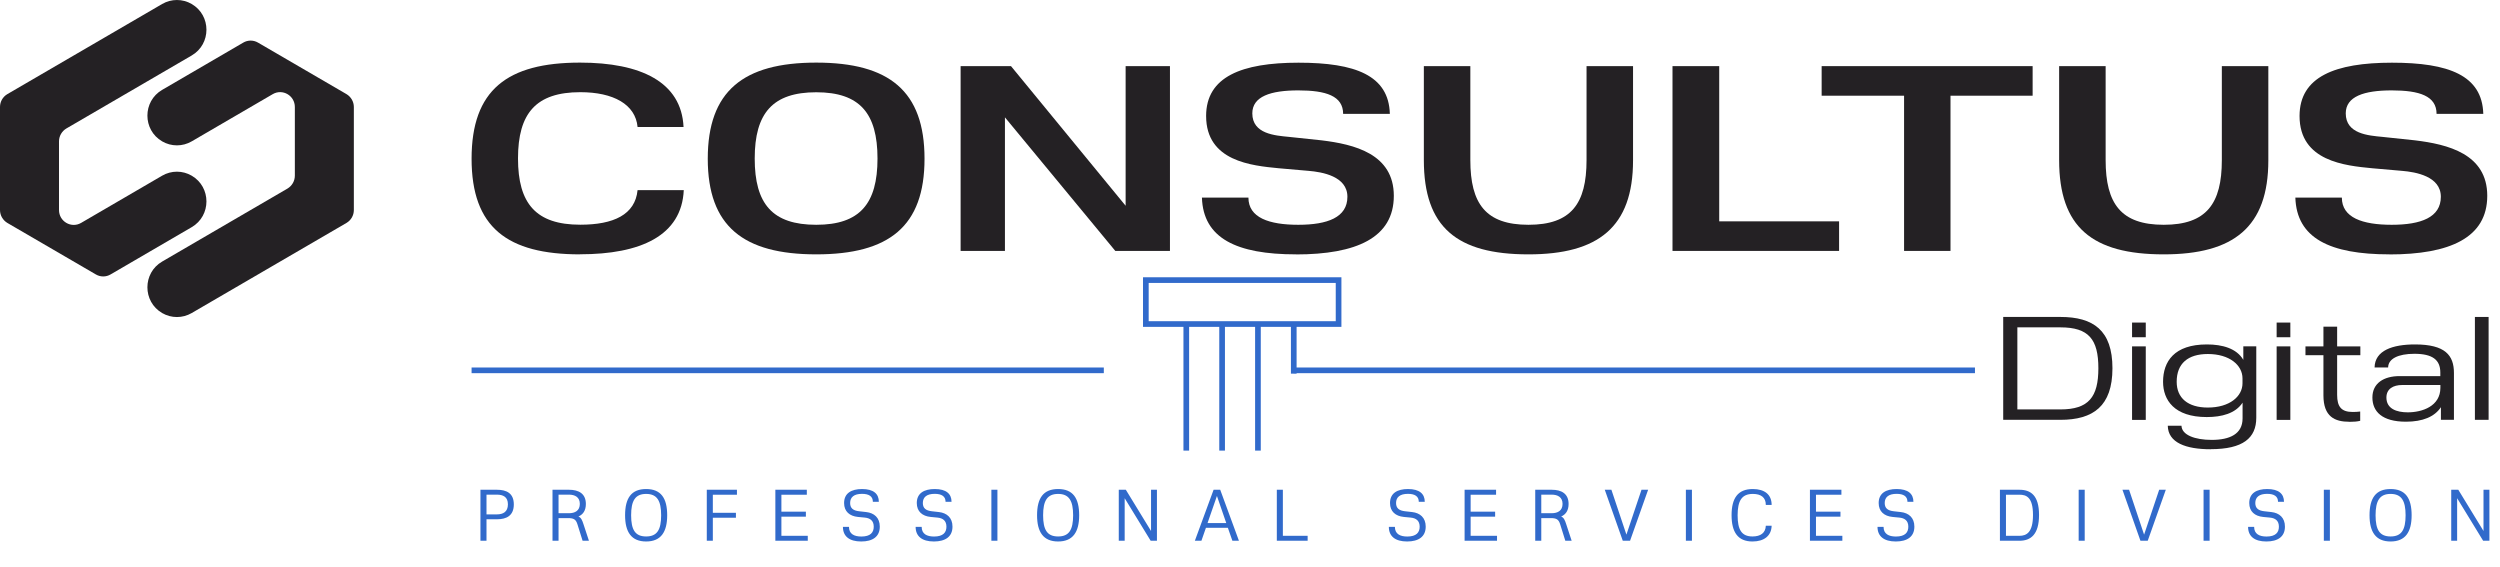
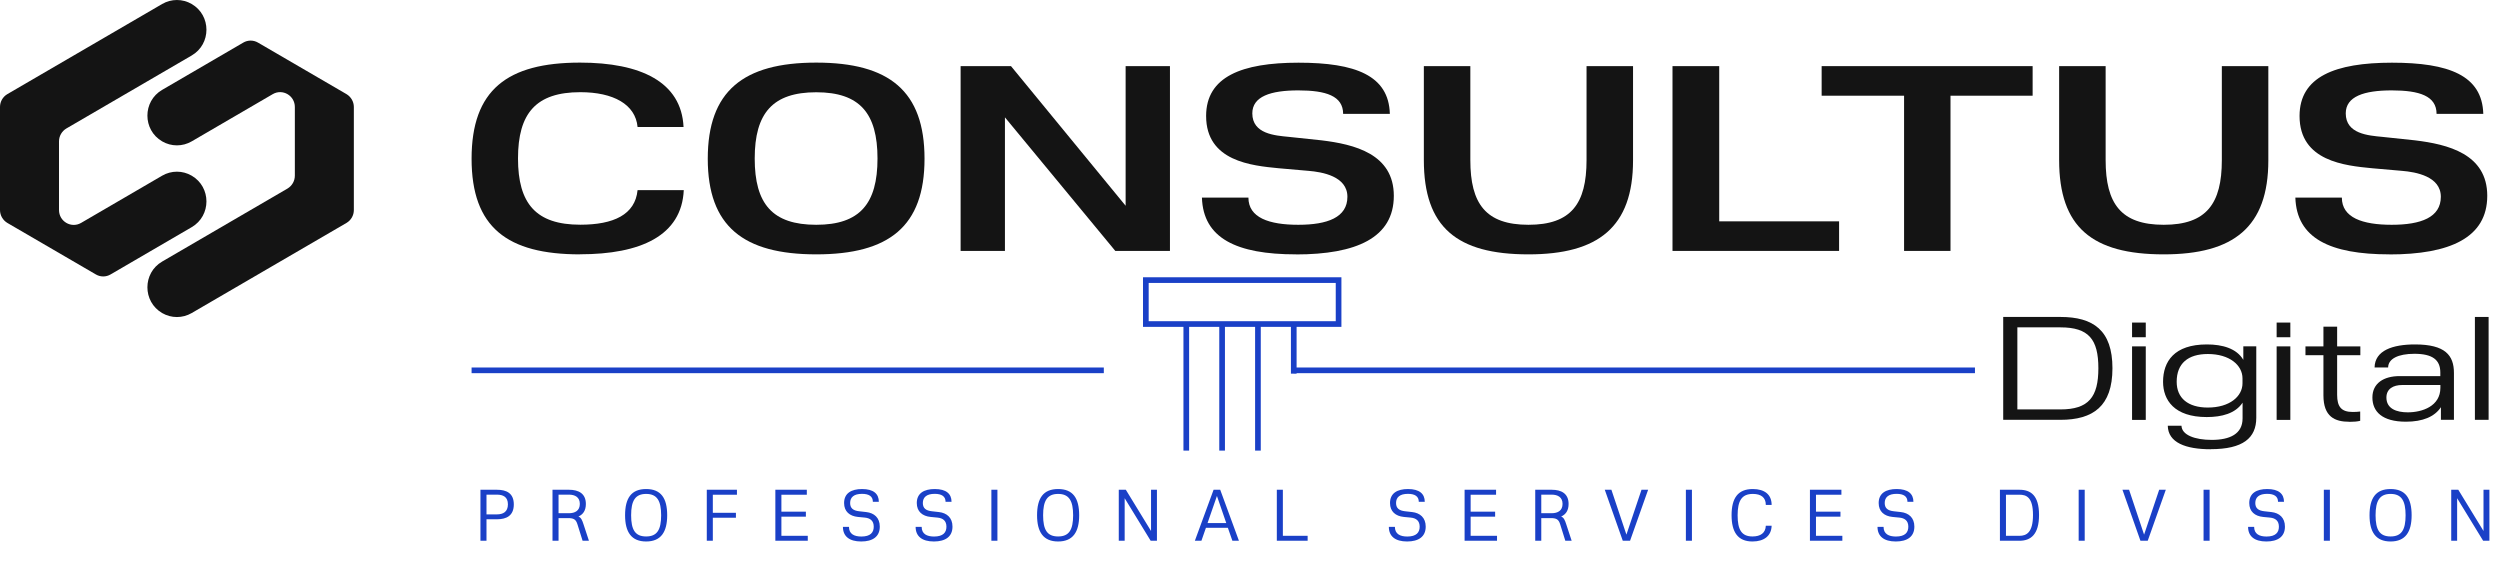
<svg xmlns="http://www.w3.org/2000/svg" width="441" height="100" viewBox="0 0 441 100" fill="none">
-   <path d="M87.681 86.394C89.339 86.394 90.637 86.998 90.637 88.977C90.637 90.969 89.339 91.599 87.681 91.599H85.818V95.39H84.751V86.394H87.681ZM87.655 90.738C88.748 90.738 89.596 90.288 89.596 88.965C89.596 87.654 88.748 87.255 87.655 87.255H85.818V90.738H87.655ZM102.936 92.498L103.887 95.39H102.769L101.856 92.473C101.587 91.612 101.188 91.393 100.199 91.393H98.528V95.39H97.462V86.394H100.391C102.049 86.394 103.347 87.05 103.347 88.9C103.347 90.07 102.833 90.764 102.036 91.111C102.512 91.316 102.692 91.74 102.936 92.498ZM100.366 87.255H98.528V90.532H100.366C101.432 90.532 102.28 90.082 102.28 88.887C102.28 87.705 101.432 87.255 100.366 87.255ZM113.978 95.518C111.37 95.518 110.265 93.848 110.265 90.892C110.265 87.859 111.37 86.266 113.978 86.266C116.587 86.266 117.692 87.859 117.692 90.892C117.692 93.848 116.587 95.518 113.978 95.518ZM113.978 94.632C115.919 94.632 116.626 93.449 116.626 90.892C116.626 88.348 115.919 87.127 113.978 87.127C112.038 87.127 111.331 88.348 111.331 90.892C111.331 93.449 112.038 94.632 113.978 94.632ZM129.997 87.268H125.744V90.455H129.817V91.329H125.744V95.39H124.677V86.394H129.997V87.268ZM137.839 94.516H142.491V95.39H136.773V86.394H142.324V87.268H137.839V90.262H142.157V91.136H137.839V94.516ZM151.918 95.518C149.823 95.518 148.692 94.606 148.692 92.935H149.759C149.759 94.195 150.684 94.644 151.943 94.644C153.55 94.644 154.128 93.925 154.128 92.91C154.128 91.843 153.486 91.393 152.547 91.303L151.34 91.188C149.887 91.046 148.898 90.237 148.898 88.733C148.898 87.011 150.17 86.266 152.072 86.266C154.09 86.266 155.028 87.114 155.028 88.515H153.974C153.974 87.564 153.293 87.114 152.059 87.114C150.646 87.114 149.964 87.705 149.964 88.733C149.964 89.658 150.517 90.07 151.545 90.185L152.804 90.327C154.192 90.481 155.195 91.316 155.195 92.897C155.195 94.683 153.922 95.518 151.918 95.518ZM164.741 95.518C162.647 95.518 161.516 94.606 161.516 92.935H162.582C162.582 94.195 163.508 94.644 164.767 94.644C166.373 94.644 166.951 93.925 166.951 92.91C166.951 91.843 166.309 91.393 165.371 91.303L164.163 91.188C162.711 91.046 161.721 90.237 161.721 88.733C161.721 87.011 162.994 86.266 164.895 86.266C166.913 86.266 167.851 87.114 167.851 88.515H166.797C166.797 87.564 166.116 87.114 164.883 87.114C163.469 87.114 162.788 87.705 162.788 88.733C162.788 89.658 163.34 90.07 164.369 90.185L165.628 90.327C167.016 90.481 168.018 91.316 168.018 92.897C168.018 94.683 166.746 95.518 164.741 95.518ZM174.879 95.39V86.394H175.945V95.39H174.879ZM186.652 95.518C184.043 95.518 182.938 93.848 182.938 90.892C182.938 87.859 184.043 86.266 186.652 86.266C189.261 86.266 190.366 87.859 190.366 90.892C190.366 93.848 189.261 95.518 186.652 95.518ZM186.652 94.632C188.592 94.632 189.299 93.449 189.299 90.892C189.299 88.348 188.592 87.127 186.652 87.127C184.712 87.127 184.005 88.348 184.005 90.892C184.005 93.449 184.712 94.632 186.652 94.632ZM204.084 95.364L204.097 95.39H202.979L198.392 87.885V95.39H197.351V86.394H198.597L203.043 93.668V86.394H204.084V95.364ZM217.392 95.39L216.595 93.102H212.727L211.93 95.39H210.774L214.077 86.394H215.246L218.548 95.39H217.392ZM213.01 92.267H216.312L214.668 87.487L213.01 92.267ZM226.298 94.516H230.667V95.39H225.231V86.394H226.298V94.516ZM248.218 95.518C246.123 95.518 244.992 94.606 244.992 92.935H246.059C246.059 94.195 246.984 94.644 248.244 94.644C249.85 94.644 250.428 93.925 250.428 92.91C250.428 91.843 249.786 91.393 248.847 91.303L247.64 91.188C246.187 91.046 245.198 90.237 245.198 88.733C245.198 87.011 246.47 86.266 248.372 86.266C250.39 86.266 251.328 87.114 251.328 88.515H250.274C250.274 87.564 249.593 87.114 248.359 87.114C246.946 87.114 246.265 87.705 246.265 88.733C246.265 89.658 246.817 90.07 247.845 90.185L249.104 90.327C250.492 90.481 251.495 91.316 251.495 92.897C251.495 94.683 250.222 95.518 248.218 95.518ZM259.422 94.516H264.074V95.39H258.355V86.394H263.907V87.268H259.422V90.262H263.74V91.136H259.422V94.516ZM276.289 92.498L277.24 95.39H276.122L275.21 92.473C274.94 91.612 274.542 91.393 273.552 91.393H271.882V95.39H270.815V86.394H273.745C275.403 86.394 276.7 87.05 276.7 88.9C276.7 90.07 276.186 90.764 275.39 91.111C275.865 91.316 276.045 91.74 276.289 92.498ZM273.719 87.255H271.882V90.532H273.719C274.786 90.532 275.634 90.082 275.634 88.887C275.634 87.705 274.786 87.255 273.719 87.255ZM289.56 86.394H290.729L287.542 95.39H286.257L283.083 86.394H284.252L286.9 94.31L289.56 86.394ZM297.39 95.39V86.394H298.457V95.39H297.39ZM309.138 95.518C306.542 95.518 305.45 93.848 305.45 90.879C305.45 87.885 306.555 86.266 309.189 86.266C311.271 86.266 312.518 87.23 312.518 89.067H311.49C311.49 87.757 310.654 87.127 309.202 87.127C307.223 87.127 306.516 88.361 306.516 90.905C306.516 93.449 307.223 94.632 309.138 94.632C310.564 94.632 311.438 94.015 311.49 92.743H312.518C312.466 94.529 311.181 95.518 309.138 95.518ZM320.339 94.516H324.991V95.39H319.272V86.394H324.824V87.268H320.339V90.262H324.657V91.136H320.339V94.516ZM334.418 95.518C332.323 95.518 331.192 94.606 331.192 92.935H332.259C332.259 94.195 333.184 94.644 334.443 94.644C336.05 94.644 336.628 93.925 336.628 92.91C336.628 91.843 335.985 91.393 335.047 91.303L333.839 91.188C332.387 91.046 331.398 90.237 331.398 88.733C331.398 87.011 332.67 86.266 334.572 86.266C336.589 86.266 337.527 87.114 337.527 88.515H336.474C336.474 87.564 335.793 87.114 334.559 87.114C333.145 87.114 332.464 87.705 332.464 88.733C332.464 89.658 333.017 90.07 334.045 90.185L335.304 90.327C336.692 90.481 337.695 91.316 337.695 92.897C337.695 94.683 336.422 95.518 334.418 95.518ZM356.242 86.394C358.196 86.394 359.686 87.358 359.686 90.841C359.686 94.285 358.221 95.39 356.242 95.39H352.786V86.394H356.242ZM356.242 94.516C357.463 94.516 358.62 93.951 358.62 90.841C358.62 87.692 357.438 87.268 356.242 87.268H353.852V94.516H356.242ZM366.676 95.39V86.394H367.742V95.39H366.676ZM380.878 86.394H382.047L378.86 95.39H377.575L374.401 86.394H375.57L378.218 94.31L380.878 86.394ZM388.708 95.39V86.394H389.775V95.39H388.708ZM399.788 95.518C397.693 95.518 396.562 94.606 396.562 92.935H397.629C397.629 94.195 398.554 94.644 399.813 94.644C401.42 94.644 401.998 93.925 401.998 92.91C401.998 91.843 401.355 91.393 400.417 91.303L399.209 91.188C397.757 91.046 396.768 90.237 396.768 88.733C396.768 87.011 398.04 86.266 399.942 86.266C401.959 86.266 402.897 87.114 402.897 88.515H401.844C401.844 87.564 401.163 87.114 399.929 87.114C398.515 87.114 397.834 87.705 397.834 88.733C397.834 89.658 398.387 90.07 399.415 90.185L400.674 90.327C402.062 90.481 403.064 91.316 403.064 92.897C403.064 94.683 401.792 95.518 399.788 95.518ZM409.925 95.39V86.394H410.992V95.39H409.925ZM421.698 95.518C419.09 95.518 417.985 93.848 417.985 90.892C417.985 87.859 419.09 86.266 421.698 86.266C424.307 86.266 425.412 87.859 425.412 90.892C425.412 93.848 424.307 95.518 421.698 95.518ZM421.698 94.632C423.639 94.632 424.346 93.449 424.346 90.892C424.346 88.348 423.639 87.127 421.698 87.127C419.758 87.127 419.051 88.348 419.051 90.892C419.051 93.449 419.758 94.632 421.698 94.632ZM439.131 95.364L439.144 95.39H438.026L433.438 87.885V95.39H432.397V86.394H433.644L438.09 93.668V86.394H439.131V95.364Z" fill="#316ACB" />
-   <path d="M0 18.877V37.05C0 37.988 0.502 38.846 1.294 39.322L16.906 48.409C17.711 48.884 18.702 48.884 19.507 48.409L33.811 40.075C37.285 38.054 37.285 33.009 33.811 30.988C32.2 30.05 30.219 30.05 28.607 30.988L14.304 39.322C12.573 40.326 10.408 39.071 10.408 37.05V24.939C10.408 24.001 10.909 23.143 11.702 22.667L33.811 9.79C37.285 7.769 37.285 2.724 33.811 0.703C32.2 -0.234 30.219 -0.234 28.607 0.703L1.294 16.605C0.489 17.081 0 17.939 0 18.877Z" fill="#242124" />
-   <path d="M62.419 37.05V18.877C62.419 17.939 61.917 17.08 61.124 16.605L45.513 7.518C44.707 7.043 43.717 7.043 42.911 7.518L28.608 15.852C25.134 17.873 25.134 22.918 28.608 24.939C30.219 25.877 32.2 25.877 33.811 24.939L48.115 16.605C49.845 15.601 52.011 16.856 52.011 18.877V30.988C52.011 31.926 51.509 32.784 50.717 33.26L28.608 46.137C25.134 48.158 25.134 53.203 28.608 55.224C30.219 56.161 32.2 56.161 33.811 55.224L61.124 39.322C61.93 38.846 62.419 37.988 62.419 37.05Z" fill="#242124" />
-   <path d="M438.99 55.91H436.573V74.057H438.99V55.91Z" fill="#242124" />
-   <path d="M420.962 70.122C420.962 72.116 422.771 72.737 424.726 72.737C427.288 72.737 430.484 71.654 430.484 68.405V67.916H423.735C422.177 67.916 420.962 68.59 420.962 70.122ZM430.577 74.058V71.826C429.468 73.516 427.368 74.388 424.409 74.388C420.209 74.388 418.492 72.605 418.492 70.109C418.492 67.612 420.486 66.344 423.286 66.344H430.471V65.697C430.471 63.465 429.071 62.409 425.901 62.409C423.022 62.409 421.279 63.294 421.266 64.826H418.875C418.928 61.814 422.071 60.758 426.007 60.758C431.33 60.758 432.875 62.673 432.875 65.79V74.058H430.564H430.577Z" fill="#242124" />
-   <path d="M414.424 74.401C411.862 74.401 409.854 73.516 409.854 69.739V62.66H406.685V61.101H409.854V57.627H412.271V61.101H416.366V62.66H412.271V69.659C412.271 71.76 413.024 72.671 415.018 72.671C415.534 72.671 415.877 72.644 416.339 72.592V74.229C415.824 74.361 415.23 74.414 414.424 74.414V74.401Z" fill="#242124" />
-   <path d="M401.599 59.489V56.901H404.016V59.489H401.599ZM401.599 74.071V61.101H404.016V74.071H401.599Z" fill="#242124" />
-   <path d="M383.968 67.348C383.968 70.228 385.962 71.892 389.462 71.892C393.305 71.892 395.577 69.924 395.577 67.612V66.754C395.577 64.416 393.292 62.448 389.462 62.448C385.962 62.448 383.968 64.112 383.968 67.348ZM389.964 79.248C385.579 79.248 382.449 78.086 382.396 75.101H384.813C384.866 76.739 387.177 77.597 390.149 77.597C393.345 77.597 395.59 76.554 395.59 73.807V71.033C394.322 72.948 391.905 73.569 389.264 73.569C383.532 73.569 381.564 70.558 381.564 67.348C381.564 63.769 383.532 60.758 389.29 60.758C392.037 60.758 394.534 61.458 395.722 63.478V61.088H398.007V73.688C398.007 77.267 395.669 79.235 389.964 79.235V79.248Z" fill="#242124" />
-   <path d="M376.096 59.489V56.901H378.513V59.489H376.096ZM376.096 74.071V61.101H378.513V74.071H376.096Z" fill="#242124" />
-   <path d="M355.862 72.222H363.457C368.436 72.222 370.153 70.042 370.153 64.957C370.153 59.873 368.462 57.746 363.457 57.746H355.862V72.222ZM353.366 74.057V55.91H363.457C369.241 55.91 372.636 58.248 372.636 64.957C372.636 71.667 369.215 74.057 363.457 74.057H353.366Z" fill="#242124" />
-   <path d="M421.477 44.869C411.003 44.869 405.126 42.029 404.901 34.858H413.103C413.103 38.397 416.735 39.652 421.899 39.652C427.064 39.652 430.564 38.345 430.564 34.713C430.564 31.081 426.086 30.341 423.762 30.143L418.452 29.68C413.698 29.218 405.641 28.465 405.641 20.462C405.641 13.528 411.928 11.058 421.939 11.058C431.95 11.058 437.867 13.29 438.052 20.092H429.811C429.811 16.922 426.786 15.945 421.899 15.945C417.013 15.945 413.79 17.015 413.79 19.999C413.79 23.631 417.792 23.909 420.262 24.147L425.994 24.754C431.765 25.454 438.752 27.131 438.752 34.541C438.752 41.95 432.135 44.882 421.477 44.882V44.869Z" fill="#242124" />
-   <path d="M381.67 44.869C369.043 44.869 363.232 40.075 363.232 28.241V11.666H371.434V28.241C371.434 35.928 374.141 39.652 381.683 39.652C389.224 39.652 391.932 35.928 391.932 28.241V11.666H400.134V28.294C400.134 40.075 393.992 44.869 381.696 44.869H381.67Z" fill="#242124" />
-   <path d="M335.879 44.262V16.883H321.338V11.666H358.556V16.883H344.068V44.262H335.879Z" fill="#242124" />
-   <path d="M295.029 44.262V11.666H303.27V39.045H324.415V44.262H295.029Z" fill="#242124" />
-   <path d="M269.604 44.869C256.978 44.869 251.167 40.075 251.167 28.241V11.666H259.368V28.241C259.368 35.928 262.076 39.652 269.617 39.652C277.159 39.652 279.866 35.928 279.866 28.241V11.666H288.068V28.294C288.068 40.075 281.927 44.869 269.631 44.869H269.604Z" fill="#242124" />
-   <path d="M228.595 44.869C218.122 44.869 212.244 42.029 212.02 34.858H220.222C220.222 38.397 223.854 39.652 229.018 39.652C234.182 39.652 237.682 38.345 237.682 34.713C237.682 31.081 233.204 30.341 230.88 30.143L225.571 29.68C220.816 29.218 212.759 28.465 212.759 20.462C212.759 13.528 219.046 11.058 229.057 11.058C239.069 11.058 244.986 13.29 245.17 20.092H236.929C236.929 16.922 233.904 15.945 229.018 15.945C224.131 15.945 220.908 17.015 220.908 19.999C220.908 23.631 224.91 23.909 227.38 24.147L233.112 24.754C238.884 25.454 245.87 27.131 245.87 34.541C245.87 41.95 239.253 44.882 228.595 44.882V44.869Z" fill="#242124" />
-   <path d="M196.739 44.262L177.271 20.7V44.262H169.452V11.666H178.341L198.561 36.297V11.666H206.38V44.262H196.739Z" fill="#242124" />
-   <path d="M143.988 39.652C151.675 39.652 154.792 35.927 154.792 27.963C154.792 19.999 151.675 16.275 143.988 16.275C136.301 16.275 133.131 19.959 133.131 27.963C133.131 35.967 136.248 39.652 143.988 39.652ZM143.988 44.869C131.137 44.869 124.85 39.929 124.85 28.003C124.85 16.076 131.097 11.044 143.988 11.044C156.878 11.044 163.086 16.076 163.086 28.003C163.086 39.929 156.839 44.869 143.988 44.869Z" fill="#242124" />
-   <path d="M102.325 44.869C89.474 44.869 83.188 40.114 83.188 28.003C83.188 15.892 89.435 11.044 102.325 11.044C112.997 11.044 120.208 14.439 120.578 22.403H112.468C112.099 18.401 108.189 16.261 102.365 16.261C94.546 16.261 91.376 19.986 91.376 27.95C91.376 35.914 94.546 39.639 102.365 39.639C108.229 39.639 112.046 37.869 112.468 33.537H120.617C120.248 41.593 112.984 44.856 102.312 44.856L102.325 44.869Z" fill="#242124" />
-   <path d="M83.188 65.327H194.713" stroke="#316ACB" />
-   <path d="M228.213 65.327H348.384" stroke="#316ACB" />
-   <rect x="202.126" y="49.41" width="34" height="7.75" stroke="#316ACB" />
-   <path d="M228.219 65.91V57.21" stroke="#316ACB" />
-   <path d="M221.9 79.487V57.21" stroke="#316ACB" />
-   <path d="M215.58 79.487V57.21" stroke="#316ACB" />
-   <path d="M209.261 79.487V57.21" stroke="#316ACB" />
+   <path d="M87.681 86.394C89.339 86.394 90.636 86.998 90.636 88.977C90.636 90.969 89.339 91.599 87.681 91.599H85.817V95.39H84.751V86.394H87.681ZM87.655 90.738C88.748 90.738 89.596 90.288 89.596 88.965C89.596 87.654 88.748 87.255 87.655 87.255H85.817V90.738H87.655ZM102.936 92.498L103.887 95.39H102.769L101.856 92.473C101.586 91.612 101.188 91.393 100.199 91.393H98.528V95.39H97.461V86.394H100.391C102.049 86.394 103.347 87.05 103.347 88.9C103.347 90.07 102.833 90.764 102.036 91.111C102.512 91.316 102.692 91.74 102.936 92.498ZM100.366 87.255H98.528V90.532H100.366C101.432 90.532 102.28 90.082 102.28 88.887C102.28 87.705 101.432 87.255 100.366 87.255ZM113.978 95.518C111.37 95.518 110.264 93.848 110.264 90.892C110.264 87.859 111.37 86.266 113.978 86.266C116.587 86.266 117.692 87.859 117.692 90.892C117.692 93.848 116.587 95.518 113.978 95.518ZM113.978 94.632C115.919 94.632 116.625 93.449 116.625 90.892C116.625 88.348 115.919 87.127 113.978 87.127C112.038 87.127 111.331 88.348 111.331 90.892C111.331 93.449 112.038 94.632 113.978 94.632ZM129.997 87.268H125.743V90.455H129.817V91.329H125.743V95.39H124.677V86.394H129.997V87.268ZM137.839 94.516H142.491V95.39H136.772V86.394H142.324V87.268H137.839V90.262H142.157V91.136H137.839V94.516ZM151.918 95.518C149.823 95.518 148.692 94.606 148.692 92.935H149.759C149.759 94.195 150.684 94.644 151.943 94.644C153.55 94.644 154.128 93.925 154.128 92.91C154.128 91.843 153.485 91.393 152.547 91.303L151.339 91.188C149.887 91.046 148.898 90.237 148.898 88.733C148.898 87.011 150.17 86.266 152.072 86.266C154.089 86.266 155.027 87.114 155.027 88.515H153.974C153.974 87.564 153.293 87.114 152.059 87.114C150.645 87.114 149.964 87.705 149.964 88.733C149.964 89.658 150.517 90.07 151.545 90.185L152.804 90.327C154.192 90.481 155.195 91.316 155.195 92.897C155.195 94.683 153.922 95.518 151.918 95.518ZM164.741 95.518C162.646 95.518 161.516 94.606 161.516 92.935H162.582C162.582 94.195 163.507 94.644 164.767 94.644C166.373 94.644 166.951 93.925 166.951 92.91C166.951 91.843 166.309 91.393 165.371 91.303L164.163 91.188C162.711 91.046 161.721 90.237 161.721 88.733C161.721 87.011 162.993 86.266 164.895 86.266C166.913 86.266 167.851 87.114 167.851 88.515H166.797C166.797 87.564 166.116 87.114 164.882 87.114C163.469 87.114 162.788 87.705 162.788 88.733C162.788 89.658 163.34 90.07 164.368 90.185L165.628 90.327C167.016 90.481 168.018 91.316 168.018 92.897C168.018 94.683 166.746 95.518 164.741 95.518ZM174.879 95.39V86.394H175.945V95.39H174.879ZM186.652 95.518C184.043 95.518 182.938 93.848 182.938 90.892C182.938 87.859 184.043 86.266 186.652 86.266C189.261 86.266 190.366 87.859 190.366 90.892C190.366 93.848 189.261 95.518 186.652 95.518ZM186.652 94.632C188.592 94.632 189.299 93.449 189.299 90.892C189.299 88.348 188.592 87.127 186.652 87.127C184.711 87.127 184.005 88.348 184.005 90.892C184.005 93.449 184.711 94.632 186.652 94.632ZM204.084 95.364L204.097 95.39H202.979L198.391 87.885V95.39H197.351V86.394H198.597L203.043 93.668V86.394H204.084V95.364ZM217.392 95.39L216.595 93.102H212.727L211.93 95.39H210.774L214.076 86.394H215.246L218.548 95.39H217.392ZM213.01 92.267H216.312L214.668 87.487L213.01 92.267ZM226.298 94.516H230.667V95.39H225.231V86.394H226.298V94.516ZM248.218 95.518C246.123 95.518 244.992 94.606 244.992 92.935H246.059C246.059 94.195 246.984 94.644 248.243 94.644C249.85 94.644 250.428 93.925 250.428 92.91C250.428 91.843 249.785 91.393 248.847 91.303L247.639 91.188C246.187 91.046 245.198 90.237 245.198 88.733C245.198 87.011 246.47 86.266 248.372 86.266C250.389 86.266 251.328 87.114 251.328 88.515H250.274C250.274 87.564 249.593 87.114 248.359 87.114C246.945 87.114 246.264 87.705 246.264 88.733C246.264 89.658 246.817 90.07 247.845 90.185L249.104 90.327C250.492 90.481 251.495 91.316 251.495 92.897C251.495 94.683 250.222 95.518 248.218 95.518ZM259.422 94.516H264.074V95.39H258.355V86.394H263.907V87.268H259.422V90.262H263.74V91.136H259.422V94.516ZM276.289 92.498L277.24 95.39H276.122L275.21 92.473C274.94 91.612 274.541 91.393 273.552 91.393H271.881V95.39H270.815V86.394H273.745C275.402 86.394 276.7 87.05 276.7 88.9C276.7 90.07 276.186 90.764 275.39 91.111C275.865 91.316 276.045 91.74 276.289 92.498ZM273.719 87.255H271.881V90.532H273.719C274.786 90.532 275.634 90.082 275.634 88.887C275.634 87.705 274.786 87.255 273.719 87.255ZM289.56 86.394H290.729L287.542 95.39H286.257L283.083 86.394H284.252L286.9 94.31L289.56 86.394ZM297.39 95.39V86.394H298.457V95.39H297.39ZM309.138 95.518C306.542 95.518 305.45 93.848 305.45 90.879C305.45 87.885 306.555 86.266 309.189 86.266C311.271 86.266 312.517 87.23 312.517 89.067H311.489C311.489 87.757 310.654 87.127 309.202 87.127C307.223 87.127 306.516 88.361 306.516 90.905C306.516 93.449 307.223 94.632 309.138 94.632C310.564 94.632 311.438 94.015 311.489 92.743H312.517C312.466 94.529 311.181 95.518 309.138 95.518ZM320.339 94.516H324.991V95.39H319.272V86.394H324.824V87.268H320.339V90.262H324.657V91.136H320.339V94.516ZM334.418 95.518C332.323 95.518 331.192 94.606 331.192 92.935H332.259C332.259 94.195 333.184 94.644 334.443 94.644C336.05 94.644 336.628 93.925 336.628 92.91C336.628 91.843 335.985 91.393 335.047 91.303L333.839 91.188C332.387 91.046 331.398 90.237 331.398 88.733C331.398 87.011 332.67 86.266 334.572 86.266C336.589 86.266 337.527 87.114 337.527 88.515H336.474C336.474 87.564 335.793 87.114 334.559 87.114C333.145 87.114 332.464 87.705 332.464 88.733C332.464 89.658 333.017 90.07 334.045 90.185L335.304 90.327C336.692 90.481 337.694 91.316 337.694 92.897C337.694 94.683 336.422 95.518 334.418 95.518ZM356.242 86.394C358.196 86.394 359.686 87.358 359.686 90.841C359.686 94.285 358.221 95.39 356.242 95.39H352.786V86.394H356.242ZM356.242 94.516C357.463 94.516 358.62 93.951 358.62 90.841C358.62 87.692 357.437 87.268 356.242 87.268H353.852V94.516H356.242ZM366.676 95.39V86.394H367.742V95.39H366.676ZM380.878 86.394H382.047L378.86 95.39H377.575L374.401 86.394H375.57L378.217 94.31L380.878 86.394ZM388.708 95.39V86.394H389.775V95.39H388.708ZM399.787 95.518C397.693 95.518 396.562 94.606 396.562 92.935H397.629C397.629 94.195 398.554 94.644 399.813 94.644C401.419 94.644 401.998 93.925 401.998 92.91C401.998 91.843 401.355 91.393 400.417 91.303L399.209 91.188C397.757 91.046 396.768 90.237 396.768 88.733C396.768 87.011 398.04 86.266 399.942 86.266C401.959 86.266 402.897 87.114 402.897 88.515H401.844C401.844 87.564 401.162 87.114 399.929 87.114C398.515 87.114 397.834 87.705 397.834 88.733C397.834 89.658 398.387 90.07 399.415 90.185L400.674 90.327C402.062 90.481 403.064 91.316 403.064 92.897C403.064 94.683 401.792 95.518 399.787 95.518ZM409.925 95.39V86.394H410.992V95.39H409.925ZM421.698 95.518C419.09 95.518 417.985 93.848 417.985 90.892C417.985 87.859 419.09 86.266 421.698 86.266C424.307 86.266 425.412 87.859 425.412 90.892C425.412 93.848 424.307 95.518 421.698 95.518ZM421.698 94.632C423.639 94.632 424.346 93.449 424.346 90.892C424.346 88.348 423.639 87.127 421.698 87.127C419.758 87.127 419.051 88.348 419.051 90.892C419.051 93.449 419.758 94.632 421.698 94.632ZM439.131 95.364L439.143 95.39H438.025L433.438 87.885V95.39H432.397V86.394H433.643L438.09 93.668V86.394H439.131V95.364Z" fill="#1A40C7" />
+   <path d="M0 18.877V37.05C0 37.988 0.502 38.846 1.294 39.322L16.906 48.409C17.711 48.884 18.702 48.884 19.507 48.409L33.811 40.075C37.285 38.054 37.285 33.009 33.811 30.988C32.2 30.05 30.219 30.05 28.607 30.988L14.304 39.322C12.573 40.326 10.408 39.071 10.408 37.05V24.939C10.408 24.001 10.909 23.143 11.702 22.667L33.811 9.79C37.285 7.769 37.285 2.724 33.811 0.703C32.2 -0.234 30.219 -0.234 28.607 0.703L1.294 16.605C0.489 17.081 0 17.939 0 18.877Z" fill="#141414" />
+   <path d="M62.419 37.05V18.877C62.419 17.939 61.917 17.08 61.124 16.605L45.513 7.518C44.707 7.043 43.717 7.043 42.911 7.518L28.607 15.852C25.134 17.873 25.134 22.918 28.607 24.939C30.219 25.877 32.2 25.877 33.811 24.939L48.115 16.605C49.845 15.601 52.011 16.856 52.011 18.877V30.988C52.011 31.926 51.509 32.784 50.717 33.26L28.607 46.137C25.134 48.158 25.134 53.203 28.607 55.224C30.219 56.161 32.2 56.161 33.811 55.224L61.124 39.322C61.93 38.846 62.419 37.988 62.419 37.05Z" fill="#141414" />
+   <path d="M438.99 55.91H436.573V74.057H438.99V55.91Z" fill="#141414" />
+   <path d="M420.962 70.122C420.962 72.116 422.771 72.737 424.726 72.737C427.288 72.737 430.484 71.654 430.484 68.405V67.916H423.735C422.177 67.916 420.962 68.59 420.962 70.122ZM430.577 74.058V71.826C429.467 73.516 427.367 74.388 424.409 74.388C420.209 74.388 418.492 72.605 418.492 70.109C418.492 67.612 420.486 66.344 423.286 66.344H430.471V65.697C430.471 63.465 429.071 62.409 425.901 62.409C423.022 62.409 421.279 63.294 421.266 64.826H418.875C418.928 61.814 422.071 60.758 426.007 60.758C431.33 60.758 432.875 62.673 432.875 65.79V74.058H430.564H430.577Z" fill="#141414" />
+   <path d="M414.424 74.401C411.862 74.401 409.854 73.516 409.854 69.739V62.66H406.684V61.101H409.854V57.627H412.271V61.101H416.365V62.66H412.271V69.659C412.271 71.76 413.024 72.671 415.018 72.671C415.533 72.671 415.877 72.644 416.339 72.592V74.229C415.824 74.361 415.23 74.414 414.424 74.414V74.401Z" fill="#141414" />
+   <path d="M401.599 59.489V56.901H404.016V59.489H401.599ZM401.599 74.071V61.101H404.016V74.071H401.599Z" fill="#141414" />
+   <path d="M383.967 67.348C383.967 70.228 385.962 71.892 389.462 71.892C393.305 71.892 395.577 69.924 395.577 67.612V66.754C395.577 64.416 393.292 62.448 389.462 62.448C385.962 62.448 383.967 64.112 383.967 67.348ZM389.964 79.248C385.579 79.248 382.449 78.086 382.396 75.101H384.813C384.866 76.739 387.177 77.597 390.149 77.597C393.345 77.597 395.59 76.554 395.59 73.807V71.033C394.322 72.948 391.905 73.569 389.264 73.569C383.532 73.569 381.564 70.558 381.564 67.348C381.564 63.769 383.532 60.758 389.29 60.758C392.037 60.758 394.533 61.458 395.722 63.478V61.088H398.007V73.688C398.007 77.267 395.669 79.235 389.964 79.235V79.248Z" fill="#141414" />
+   <path d="M376.096 59.489V56.901H378.513V59.489H376.096ZM376.096 74.071V61.101H378.513V74.071H376.096Z" fill="#141414" />
+   <path d="M355.862 72.222H363.456C368.436 72.222 370.153 70.042 370.153 64.957C370.153 59.873 368.462 57.746 363.456 57.746H355.862V72.222ZM353.366 74.057V55.91H363.456C369.241 55.91 372.636 58.248 372.636 64.957C372.636 71.667 369.215 74.057 363.456 74.057H353.366Z" fill="#141414" />
+   <path d="M421.477 44.869C411.003 44.869 405.126 42.029 404.901 34.858H413.103C413.103 38.397 416.735 39.652 421.899 39.652C427.063 39.652 430.563 38.345 430.563 34.713C430.563 31.081 426.086 30.341 423.762 30.143L418.452 29.68C413.698 29.218 405.641 28.465 405.641 20.462C405.641 13.528 411.928 11.058 421.939 11.058C431.95 11.058 437.867 13.29 438.052 20.092H429.811C429.811 16.922 426.786 15.945 421.899 15.945C417.013 15.945 413.79 17.015 413.79 19.999C413.79 23.631 417.792 23.909 420.262 24.147L425.994 24.754C431.765 25.454 438.752 27.131 438.752 34.541C438.752 41.95 432.135 44.882 421.477 44.882V44.869Z" fill="#141414" />
+   <path d="M381.67 44.869C369.043 44.869 363.232 40.075 363.232 28.241V11.666H371.434V28.241C371.434 35.928 374.141 39.652 381.683 39.652C389.224 39.652 391.932 35.928 391.932 28.241V11.666H400.134V28.294C400.134 40.075 393.992 44.869 381.696 44.869H381.67Z" fill="#141414" />
+   <path d="M335.879 44.262V16.883H321.338V11.666H358.556V16.883H344.068V44.262H335.879Z" fill="#141414" />
+   <path d="M295.029 44.262V11.666H303.27V39.045H324.415V44.262H295.029Z" fill="#141414" />
+   <path d="M269.604 44.869C256.978 44.869 251.167 40.075 251.167 28.241V11.666H259.368V28.241C259.368 35.928 262.076 39.652 269.617 39.652C277.159 39.652 279.866 35.928 279.866 28.241V11.666H288.068V28.294C288.068 40.075 281.927 44.869 269.631 44.869H269.604Z" fill="#141414" />
+   <path d="M228.595 44.869C218.121 44.869 212.244 42.029 212.02 34.858H220.221C220.221 38.397 223.853 39.652 229.018 39.652C234.182 39.652 237.682 38.345 237.682 34.713C237.682 31.081 233.204 30.341 230.88 30.143L225.57 29.68C220.816 29.218 212.759 28.465 212.759 20.462C212.759 13.528 219.046 11.058 229.057 11.058C239.068 11.058 244.985 13.29 245.17 20.092H236.929C236.929 16.922 233.904 15.945 229.018 15.945C224.131 15.945 220.908 17.015 220.908 19.999C220.908 23.631 224.91 23.909 227.38 24.147L233.112 24.754C238.884 25.454 245.87 27.131 245.87 34.541C245.87 41.95 239.253 44.882 228.595 44.882V44.869Z" fill="#141414" />
+   <path d="M196.739 44.262L177.271 20.7V44.262H169.452V11.666H178.341L198.561 36.297V11.666H206.38V44.262H196.739Z" fill="#141414" />
+   <path d="M143.988 39.652C151.675 39.652 154.792 35.927 154.792 27.963C154.792 19.999 151.675 16.275 143.988 16.275C136.301 16.275 133.131 19.959 133.131 27.963C133.131 35.967 136.248 39.652 143.988 39.652ZM143.988 44.869C131.137 44.869 124.85 39.929 124.85 28.003C124.85 16.076 131.097 11.044 143.988 11.044C156.878 11.044 163.086 16.076 163.086 28.003C163.086 39.929 156.839 44.869 143.988 44.869Z" fill="#141414" />
+   <path d="M102.325 44.869C89.474 44.869 83.188 40.114 83.188 28.003C83.188 15.892 89.435 11.044 102.325 11.044C112.997 11.044 120.208 14.439 120.578 22.403H112.468C112.099 18.401 108.189 16.261 102.365 16.261C94.546 16.261 91.376 19.986 91.376 27.95C91.376 35.914 94.546 39.639 102.365 39.639C108.229 39.639 112.046 37.869 112.468 33.537H120.617C120.248 41.593 112.984 44.856 102.312 44.856L102.325 44.869Z" fill="#141414" />
+   <path d="M83.188 65.327H194.713" stroke="#1A40C7" />
+   <path d="M228.212 65.327H348.383" stroke="#1A40C7" />
+   <rect x="202.126" y="49.41" width="34" height="7.75" stroke="#1A40C7" />
+   <path d="M228.219 65.91V57.21" stroke="#1A40C7" />
+   <path d="M221.9 79.487V57.21" stroke="#1A40C7" />
+   <path d="M215.58 79.487V57.21" stroke="#1A40C7" />
+   <path d="M209.261 79.487V57.21" stroke="#1A40C7" />
</svg>
